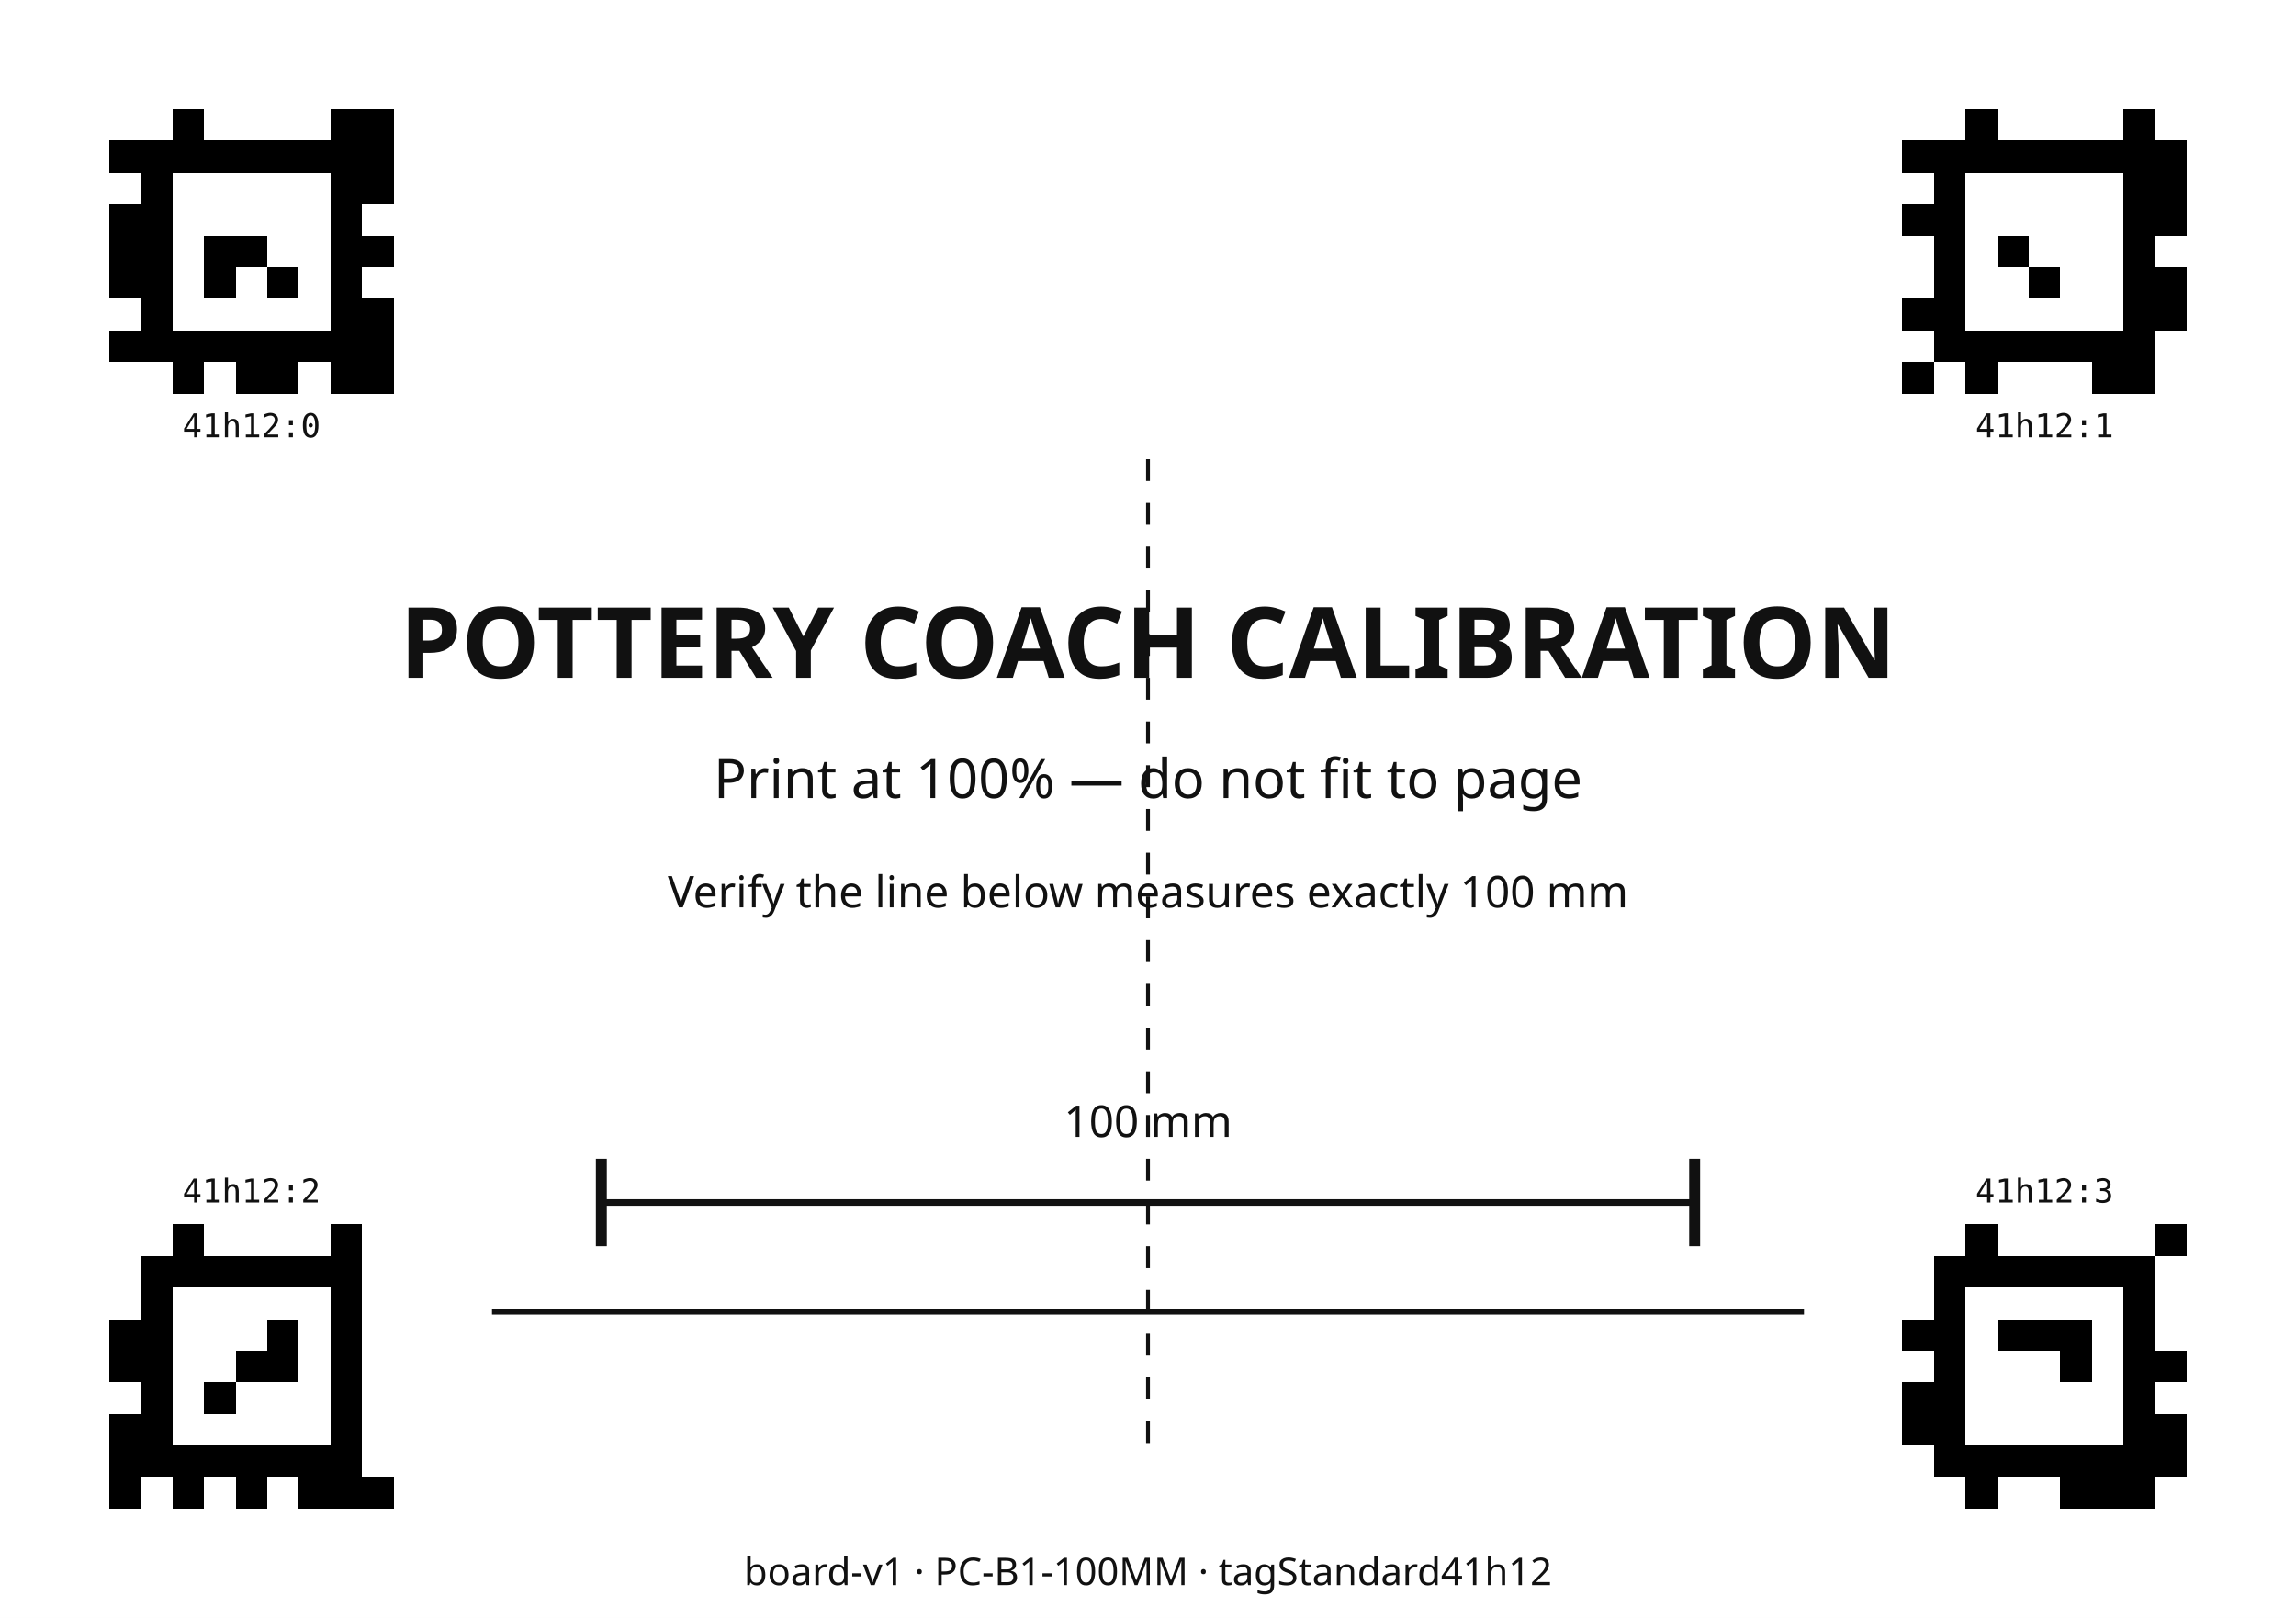
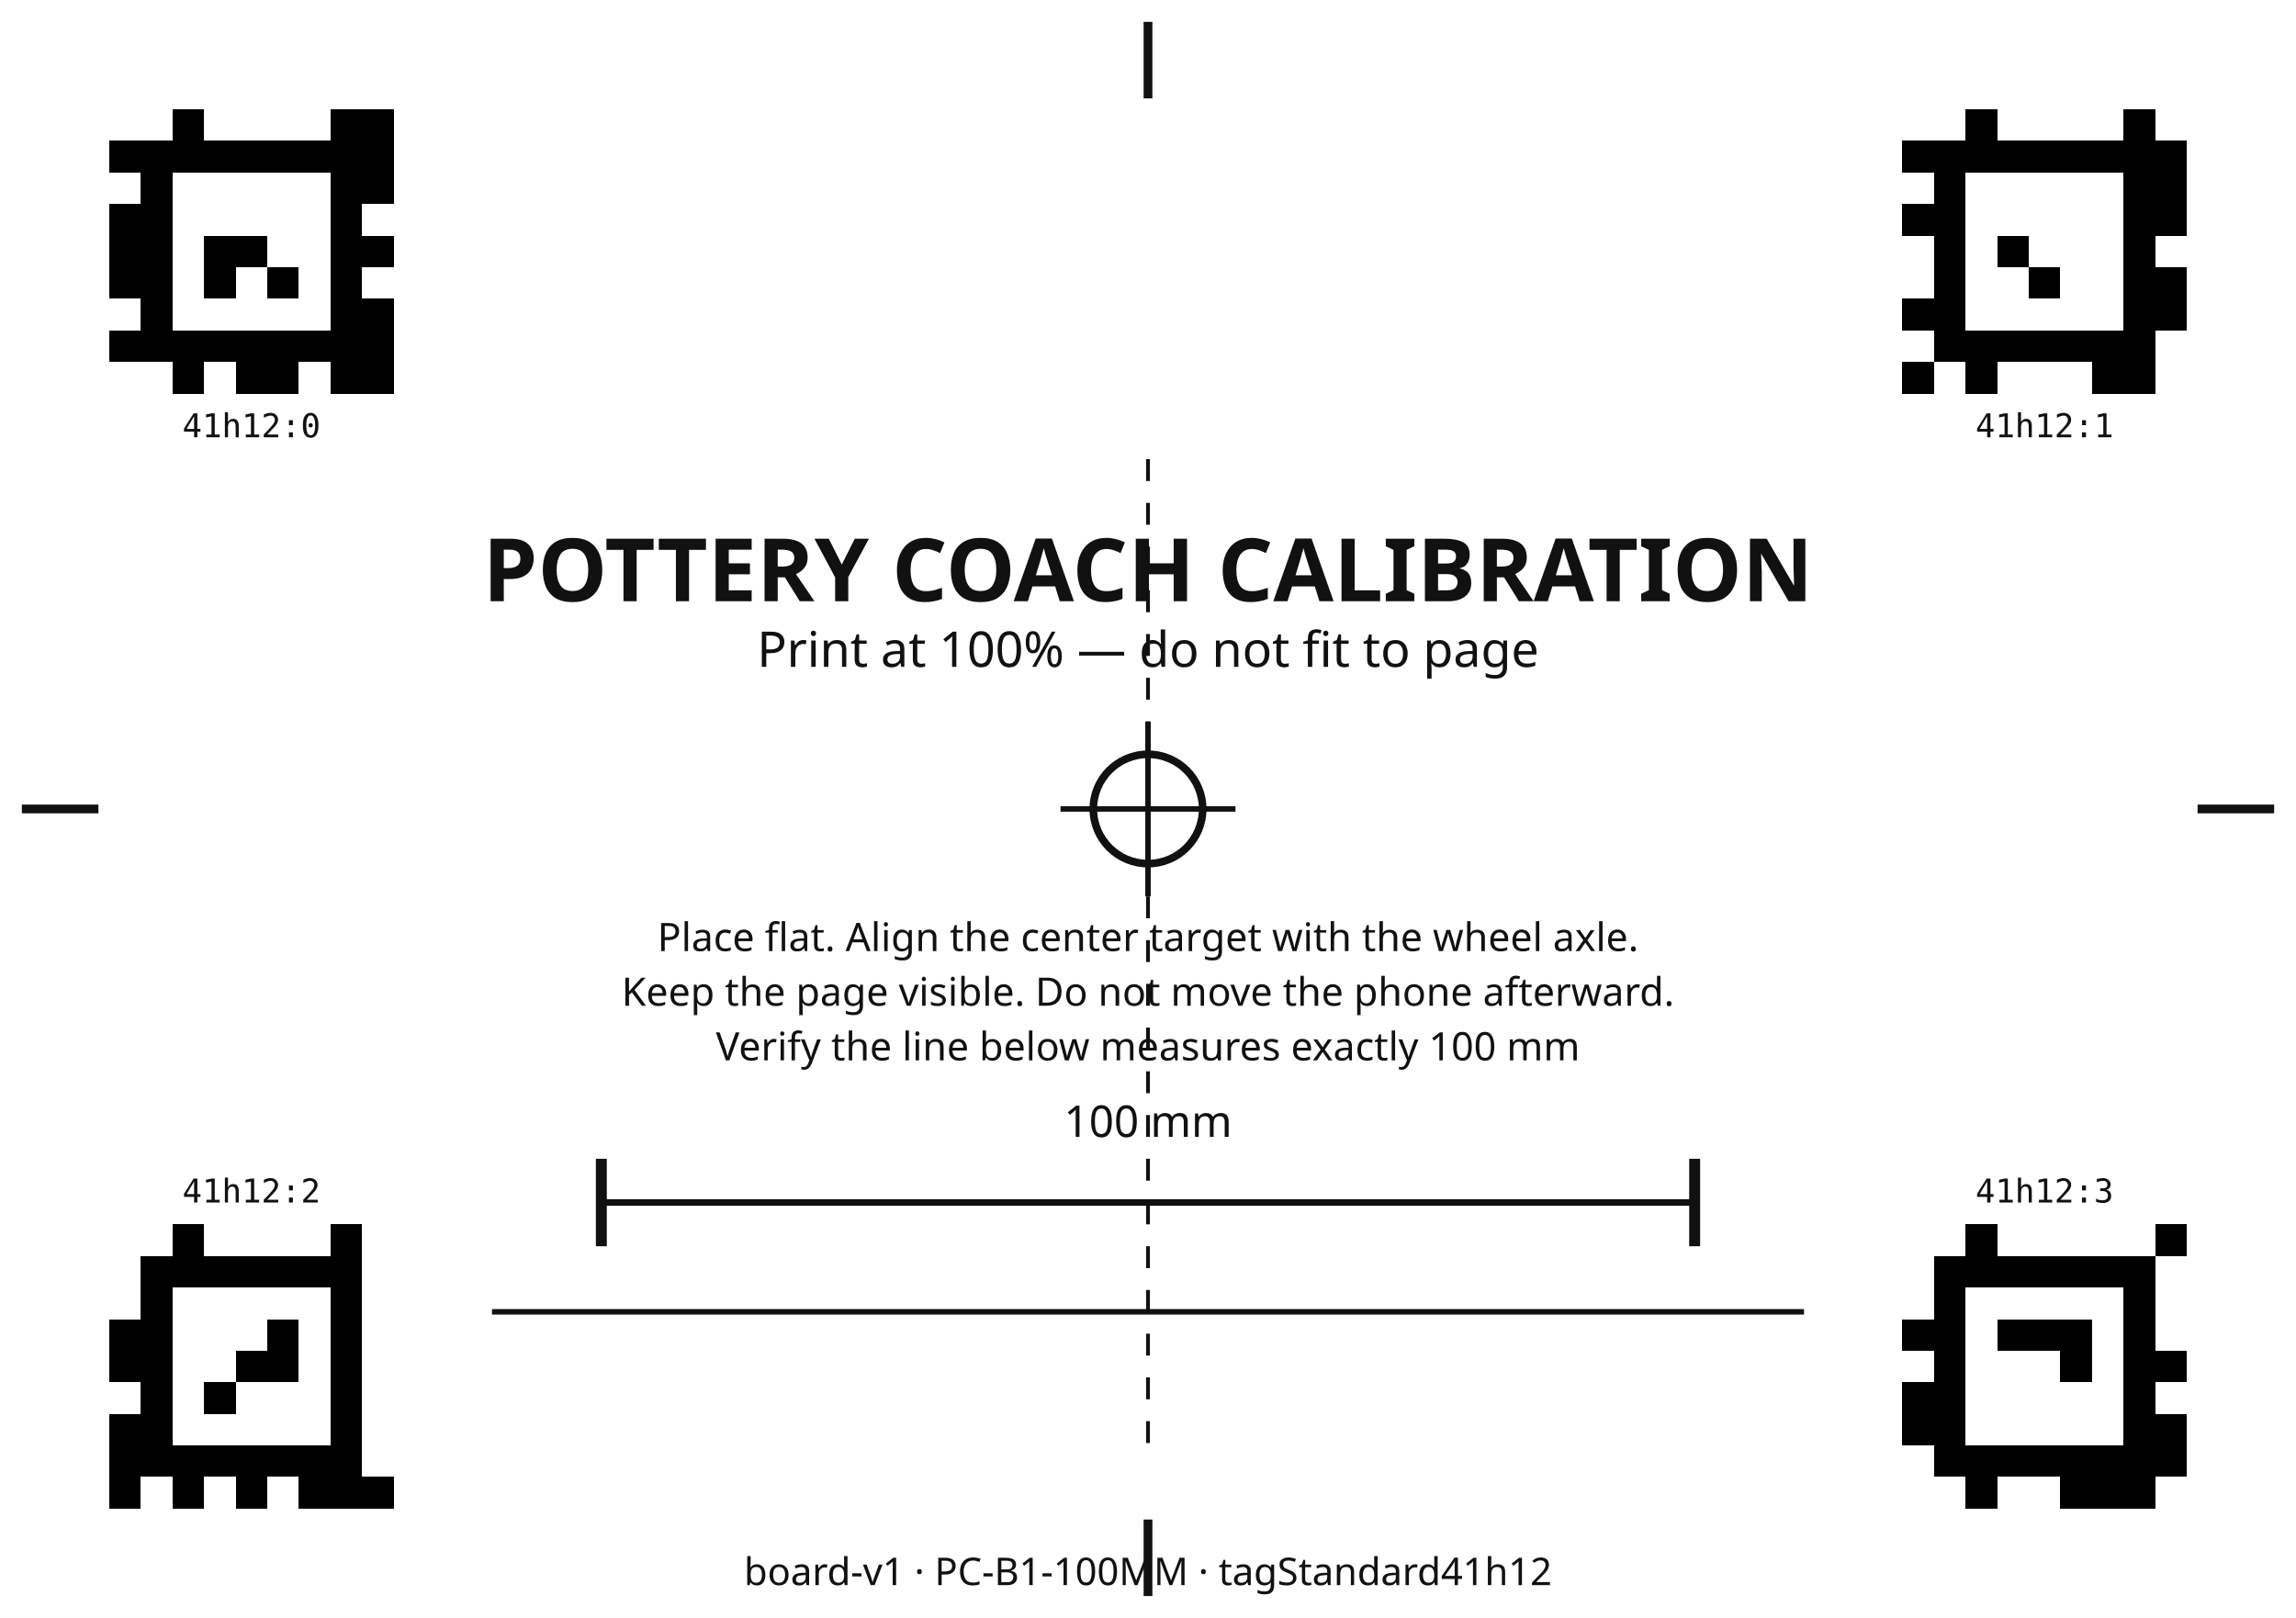
<svg xmlns="http://www.w3.org/2000/svg" width="210mm" height="148mm" viewBox="0 0 210 148" data-revision="board-v1" data-checksum="PC-B1-100MM">
  <rect width="210" height="148" fill="white" />
  <g fill="#000" shape-rendering="crispEdges">
    <g data-tag-id="0" data-family="tagStandard41h12">
      <rect x="15.778" y="10" width="2.889" height="2.889" />
      <rect x="30.222" y="10" width="2.889" height="2.889" />
      <rect x="33.111" y="10" width="2.889" height="2.889" />
      <rect x="10" y="12.889" width="2.889" height="2.889" />
      <rect x="12.889" y="12.889" width="2.889" height="2.889" />
      <rect x="15.778" y="12.889" width="2.889" height="2.889" />
      <rect x="18.667" y="12.889" width="2.889" height="2.889" />
      <rect x="21.556" y="12.889" width="2.889" height="2.889" />
      <rect x="24.444" y="12.889" width="2.889" height="2.889" />
      <rect x="27.333" y="12.889" width="2.889" height="2.889" />
      <rect x="30.222" y="12.889" width="2.889" height="2.889" />
      <rect x="33.111" y="12.889" width="2.889" height="2.889" />
      <rect x="12.889" y="15.778" width="2.889" height="2.889" />
      <rect x="30.222" y="15.778" width="2.889" height="2.889" />
      <rect x="33.111" y="15.778" width="2.889" height="2.889" />
      <rect x="10" y="18.667" width="2.889" height="2.889" />
      <rect x="12.889" y="18.667" width="2.889" height="2.889" />
      <rect x="30.222" y="18.667" width="2.889" height="2.889" />
      <rect x="10" y="21.556" width="2.889" height="2.889" />
      <rect x="12.889" y="21.556" width="2.889" height="2.889" />
      <rect x="18.667" y="21.556" width="2.889" height="2.889" />
      <rect x="21.556" y="21.556" width="2.889" height="2.889" />
      <rect x="30.222" y="21.556" width="2.889" height="2.889" />
      <rect x="33.111" y="21.556" width="2.889" height="2.889" />
      <rect x="10" y="24.444" width="2.889" height="2.889" />
      <rect x="12.889" y="24.444" width="2.889" height="2.889" />
      <rect x="18.667" y="24.444" width="2.889" height="2.889" />
      <rect x="24.444" y="24.444" width="2.889" height="2.889" />
      <rect x="30.222" y="24.444" width="2.889" height="2.889" />
      <rect x="12.889" y="27.333" width="2.889" height="2.889" />
      <rect x="30.222" y="27.333" width="2.889" height="2.889" />
      <rect x="33.111" y="27.333" width="2.889" height="2.889" />
      <rect x="10" y="30.222" width="2.889" height="2.889" />
      <rect x="12.889" y="30.222" width="2.889" height="2.889" />
      <rect x="15.778" y="30.222" width="2.889" height="2.889" />
      <rect x="18.667" y="30.222" width="2.889" height="2.889" />
      <rect x="21.556" y="30.222" width="2.889" height="2.889" />
      <rect x="24.444" y="30.222" width="2.889" height="2.889" />
      <rect x="27.333" y="30.222" width="2.889" height="2.889" />
      <rect x="30.222" y="30.222" width="2.889" height="2.889" />
      <rect x="33.111" y="30.222" width="2.889" height="2.889" />
      <rect x="15.778" y="33.111" width="2.889" height="2.889" />
      <rect x="21.556" y="33.111" width="2.889" height="2.889" />
      <rect x="24.444" y="33.111" width="2.889" height="2.889" />
      <rect x="30.222" y="33.111" width="2.889" height="2.889" />
      <rect x="33.111" y="33.111" width="2.889" height="2.889" />
    </g>
    <g data-tag-id="1" data-family="tagStandard41h12">
      <rect x="179.778" y="10" width="2.889" height="2.889" />
      <rect x="194.222" y="10" width="2.889" height="2.889" />
      <rect x="174" y="12.889" width="2.889" height="2.889" />
      <rect x="176.889" y="12.889" width="2.889" height="2.889" />
      <rect x="179.778" y="12.889" width="2.889" height="2.889" />
      <rect x="182.667" y="12.889" width="2.889" height="2.889" />
      <rect x="185.556" y="12.889" width="2.889" height="2.889" />
      <rect x="188.444" y="12.889" width="2.889" height="2.889" />
      <rect x="191.333" y="12.889" width="2.889" height="2.889" />
      <rect x="194.222" y="12.889" width="2.889" height="2.889" />
      <rect x="197.111" y="12.889" width="2.889" height="2.889" />
      <rect x="176.889" y="15.778" width="2.889" height="2.889" />
      <rect x="194.222" y="15.778" width="2.889" height="2.889" />
      <rect x="197.111" y="15.778" width="2.889" height="2.889" />
      <rect x="174" y="18.667" width="2.889" height="2.889" />
      <rect x="176.889" y="18.667" width="2.889" height="2.889" />
      <rect x="194.222" y="18.667" width="2.889" height="2.889" />
      <rect x="197.111" y="18.667" width="2.889" height="2.889" />
      <rect x="176.889" y="21.556" width="2.889" height="2.889" />
      <rect x="182.667" y="21.556" width="2.889" height="2.889" />
      <rect x="194.222" y="21.556" width="2.889" height="2.889" />
      <rect x="176.889" y="24.444" width="2.889" height="2.889" />
      <rect x="185.556" y="24.444" width="2.889" height="2.889" />
      <rect x="194.222" y="24.444" width="2.889" height="2.889" />
      <rect x="197.111" y="24.444" width="2.889" height="2.889" />
      <rect x="174" y="27.333" width="2.889" height="2.889" />
      <rect x="176.889" y="27.333" width="2.889" height="2.889" />
      <rect x="194.222" y="27.333" width="2.889" height="2.889" />
      <rect x="197.111" y="27.333" width="2.889" height="2.889" />
      <rect x="176.889" y="30.222" width="2.889" height="2.889" />
      <rect x="179.778" y="30.222" width="2.889" height="2.889" />
      <rect x="182.667" y="30.222" width="2.889" height="2.889" />
      <rect x="185.556" y="30.222" width="2.889" height="2.889" />
      <rect x="188.444" y="30.222" width="2.889" height="2.889" />
      <rect x="191.333" y="30.222" width="2.889" height="2.889" />
      <rect x="194.222" y="30.222" width="2.889" height="2.889" />
      <rect x="174" y="33.111" width="2.889" height="2.889" />
      <rect x="179.778" y="33.111" width="2.889" height="2.889" />
      <rect x="191.333" y="33.111" width="2.889" height="2.889" />
      <rect x="194.222" y="33.111" width="2.889" height="2.889" />
    </g>
    <g data-tag-id="2" data-family="tagStandard41h12">
      <rect x="15.778" y="112" width="2.889" height="2.889" />
      <rect x="30.222" y="112" width="2.889" height="2.889" />
      <rect x="12.889" y="114.889" width="2.889" height="2.889" />
      <rect x="15.778" y="114.889" width="2.889" height="2.889" />
      <rect x="18.667" y="114.889" width="2.889" height="2.889" />
      <rect x="21.556" y="114.889" width="2.889" height="2.889" />
      <rect x="24.444" y="114.889" width="2.889" height="2.889" />
      <rect x="27.333" y="114.889" width="2.889" height="2.889" />
      <rect x="30.222" y="114.889" width="2.889" height="2.889" />
      <rect x="12.889" y="117.778" width="2.889" height="2.889" />
      <rect x="30.222" y="117.778" width="2.889" height="2.889" />
      <rect x="10" y="120.667" width="2.889" height="2.889" />
      <rect x="12.889" y="120.667" width="2.889" height="2.889" />
      <rect x="24.444" y="120.667" width="2.889" height="2.889" />
      <rect x="30.222" y="120.667" width="2.889" height="2.889" />
      <rect x="10" y="123.556" width="2.889" height="2.889" />
      <rect x="12.889" y="123.556" width="2.889" height="2.889" />
      <rect x="21.556" y="123.556" width="2.889" height="2.889" />
      <rect x="24.444" y="123.556" width="2.889" height="2.889" />
      <rect x="30.222" y="123.556" width="2.889" height="2.889" />
      <rect x="12.889" y="126.444" width="2.889" height="2.889" />
      <rect x="18.667" y="126.444" width="2.889" height="2.889" />
      <rect x="30.222" y="126.444" width="2.889" height="2.889" />
      <rect x="10" y="129.333" width="2.889" height="2.889" />
      <rect x="12.889" y="129.333" width="2.889" height="2.889" />
      <rect x="30.222" y="129.333" width="2.889" height="2.889" />
      <rect x="10" y="132.222" width="2.889" height="2.889" />
      <rect x="12.889" y="132.222" width="2.889" height="2.889" />
      <rect x="15.778" y="132.222" width="2.889" height="2.889" />
      <rect x="18.667" y="132.222" width="2.889" height="2.889" />
      <rect x="21.556" y="132.222" width="2.889" height="2.889" />
      <rect x="24.444" y="132.222" width="2.889" height="2.889" />
      <rect x="27.333" y="132.222" width="2.889" height="2.889" />
      <rect x="30.222" y="132.222" width="2.889" height="2.889" />
      <rect x="10" y="135.111" width="2.889" height="2.889" />
      <rect x="15.778" y="135.111" width="2.889" height="2.889" />
      <rect x="21.556" y="135.111" width="2.889" height="2.889" />
      <rect x="27.333" y="135.111" width="2.889" height="2.889" />
      <rect x="30.222" y="135.111" width="2.889" height="2.889" />
      <rect x="33.111" y="135.111" width="2.889" height="2.889" />
    </g>
    <g data-tag-id="3" data-family="tagStandard41h12">
      <rect x="179.778" y="112" width="2.889" height="2.889" />
      <rect x="197.111" y="112" width="2.889" height="2.889" />
      <rect x="176.889" y="114.889" width="2.889" height="2.889" />
      <rect x="179.778" y="114.889" width="2.889" height="2.889" />
      <rect x="182.667" y="114.889" width="2.889" height="2.889" />
      <rect x="185.556" y="114.889" width="2.889" height="2.889" />
      <rect x="188.444" y="114.889" width="2.889" height="2.889" />
      <rect x="191.333" y="114.889" width="2.889" height="2.889" />
      <rect x="194.222" y="114.889" width="2.889" height="2.889" />
      <rect x="176.889" y="117.778" width="2.889" height="2.889" />
      <rect x="194.222" y="117.778" width="2.889" height="2.889" />
      <rect x="174" y="120.667" width="2.889" height="2.889" />
      <rect x="176.889" y="120.667" width="2.889" height="2.889" />
      <rect x="182.667" y="120.667" width="2.889" height="2.889" />
      <rect x="185.556" y="120.667" width="2.889" height="2.889" />
      <rect x="188.444" y="120.667" width="2.889" height="2.889" />
      <rect x="194.222" y="120.667" width="2.889" height="2.889" />
      <rect x="176.889" y="123.556" width="2.889" height="2.889" />
      <rect x="188.444" y="123.556" width="2.889" height="2.889" />
      <rect x="194.222" y="123.556" width="2.889" height="2.889" />
      <rect x="197.111" y="123.556" width="2.889" height="2.889" />
      <rect x="174" y="126.444" width="2.889" height="2.889" />
      <rect x="176.889" y="126.444" width="2.889" height="2.889" />
      <rect x="194.222" y="126.444" width="2.889" height="2.889" />
      <rect x="174" y="129.333" width="2.889" height="2.889" />
      <rect x="176.889" y="129.333" width="2.889" height="2.889" />
      <rect x="194.222" y="129.333" width="2.889" height="2.889" />
      <rect x="197.111" y="129.333" width="2.889" height="2.889" />
      <rect x="176.889" y="132.222" width="2.889" height="2.889" />
      <rect x="179.778" y="132.222" width="2.889" height="2.889" />
      <rect x="182.667" y="132.222" width="2.889" height="2.889" />
      <rect x="185.556" y="132.222" width="2.889" height="2.889" />
      <rect x="188.444" y="132.222" width="2.889" height="2.889" />
      <rect x="191.333" y="132.222" width="2.889" height="2.889" />
      <rect x="194.222" y="132.222" width="2.889" height="2.889" />
      <rect x="197.111" y="132.222" width="2.889" height="2.889" />
      <rect x="179.778" y="135.111" width="2.889" height="2.889" />
      <rect x="188.444" y="135.111" width="2.889" height="2.889" />
      <rect x="191.333" y="135.111" width="2.889" height="2.889" />
      <rect x="194.222" y="135.111" width="2.889" height="2.889" />
    </g>
  </g>
  <g fill="#111" font-family="monospace" font-size="3" text-anchor="middle">
    <text x="23" y="40">41h12:0</text>
    <text x="187" y="40">41h12:1</text>
    <text x="23" y="110">41h12:2</text>
    <text x="187" y="110">41h12:3</text>
  </g>
  <g stroke="#111" fill="none">
    <line x1="55" y1="110" x2="155" y2="110" stroke-width="0.6" data-reference-mm="100" />
    <line x1="55" y1="106" x2="55" y2="114" />
    <line x1="155" y1="106" x2="155" y2="114" />
    <line x1="45" y1="120" x2="165" y2="120" stroke-width="0.5" data-wheel-baseline="true" />
    <line x1="105" y1="42" x2="105" y2="132" stroke-width="0.35" stroke-dasharray="2 2" data-vertical-axis="true" />
+     <circle cx="105" cy="74" r="5" stroke-width="0.7" data-wheel-center="true" />
+     <line x1="97" y1="74" x2="113" y2="74" stroke-width="0.5" />
+     <line x1="105" y1="66" x2="105" y2="82" stroke-width="0.5" />
+     <path d="M105 2v7 M105 139v7 M2 74h7 M201 74h7" stroke-width="0.8" data-centering-guides="true" />
  </g>
  <g font-family="sans-serif" fill="#111" text-anchor="middle">
-     <text x="105" y="62" font-size="9" font-weight="bold">POTTERY COACH CALIBRATION</text>
-     <text x="105" y="73" font-size="5">Print at 100% — do not fit to page</text>
-     <text x="105" y="83" font-size="4">Verify the line below measures exactly 100 mm</text>
+     <text x="105" y="55" font-size="8" font-weight="bold">POTTERY COACH CALIBRATION</text>
+     <text x="105" y="61" font-size="4.5">Print at 100% — do not fit to page</text>
+     <text x="105" y="87" font-size="3.6">Place flat. Align the center target with the wheel axle.</text>
+     <text x="105" y="92" font-size="3.6">Keep the page visible. Do not move the phone afterward.</text>
+     <text x="105" y="97" font-size="3.6">Verify the line below measures exactly 100 mm</text>
    <text x="105" y="104" font-size="4">100 mm</text>
    <text x="105" y="145" font-size="3.5">board-v1 · PC-B1-100MM · tagStandard41h12</text>
  </g>
</svg>
